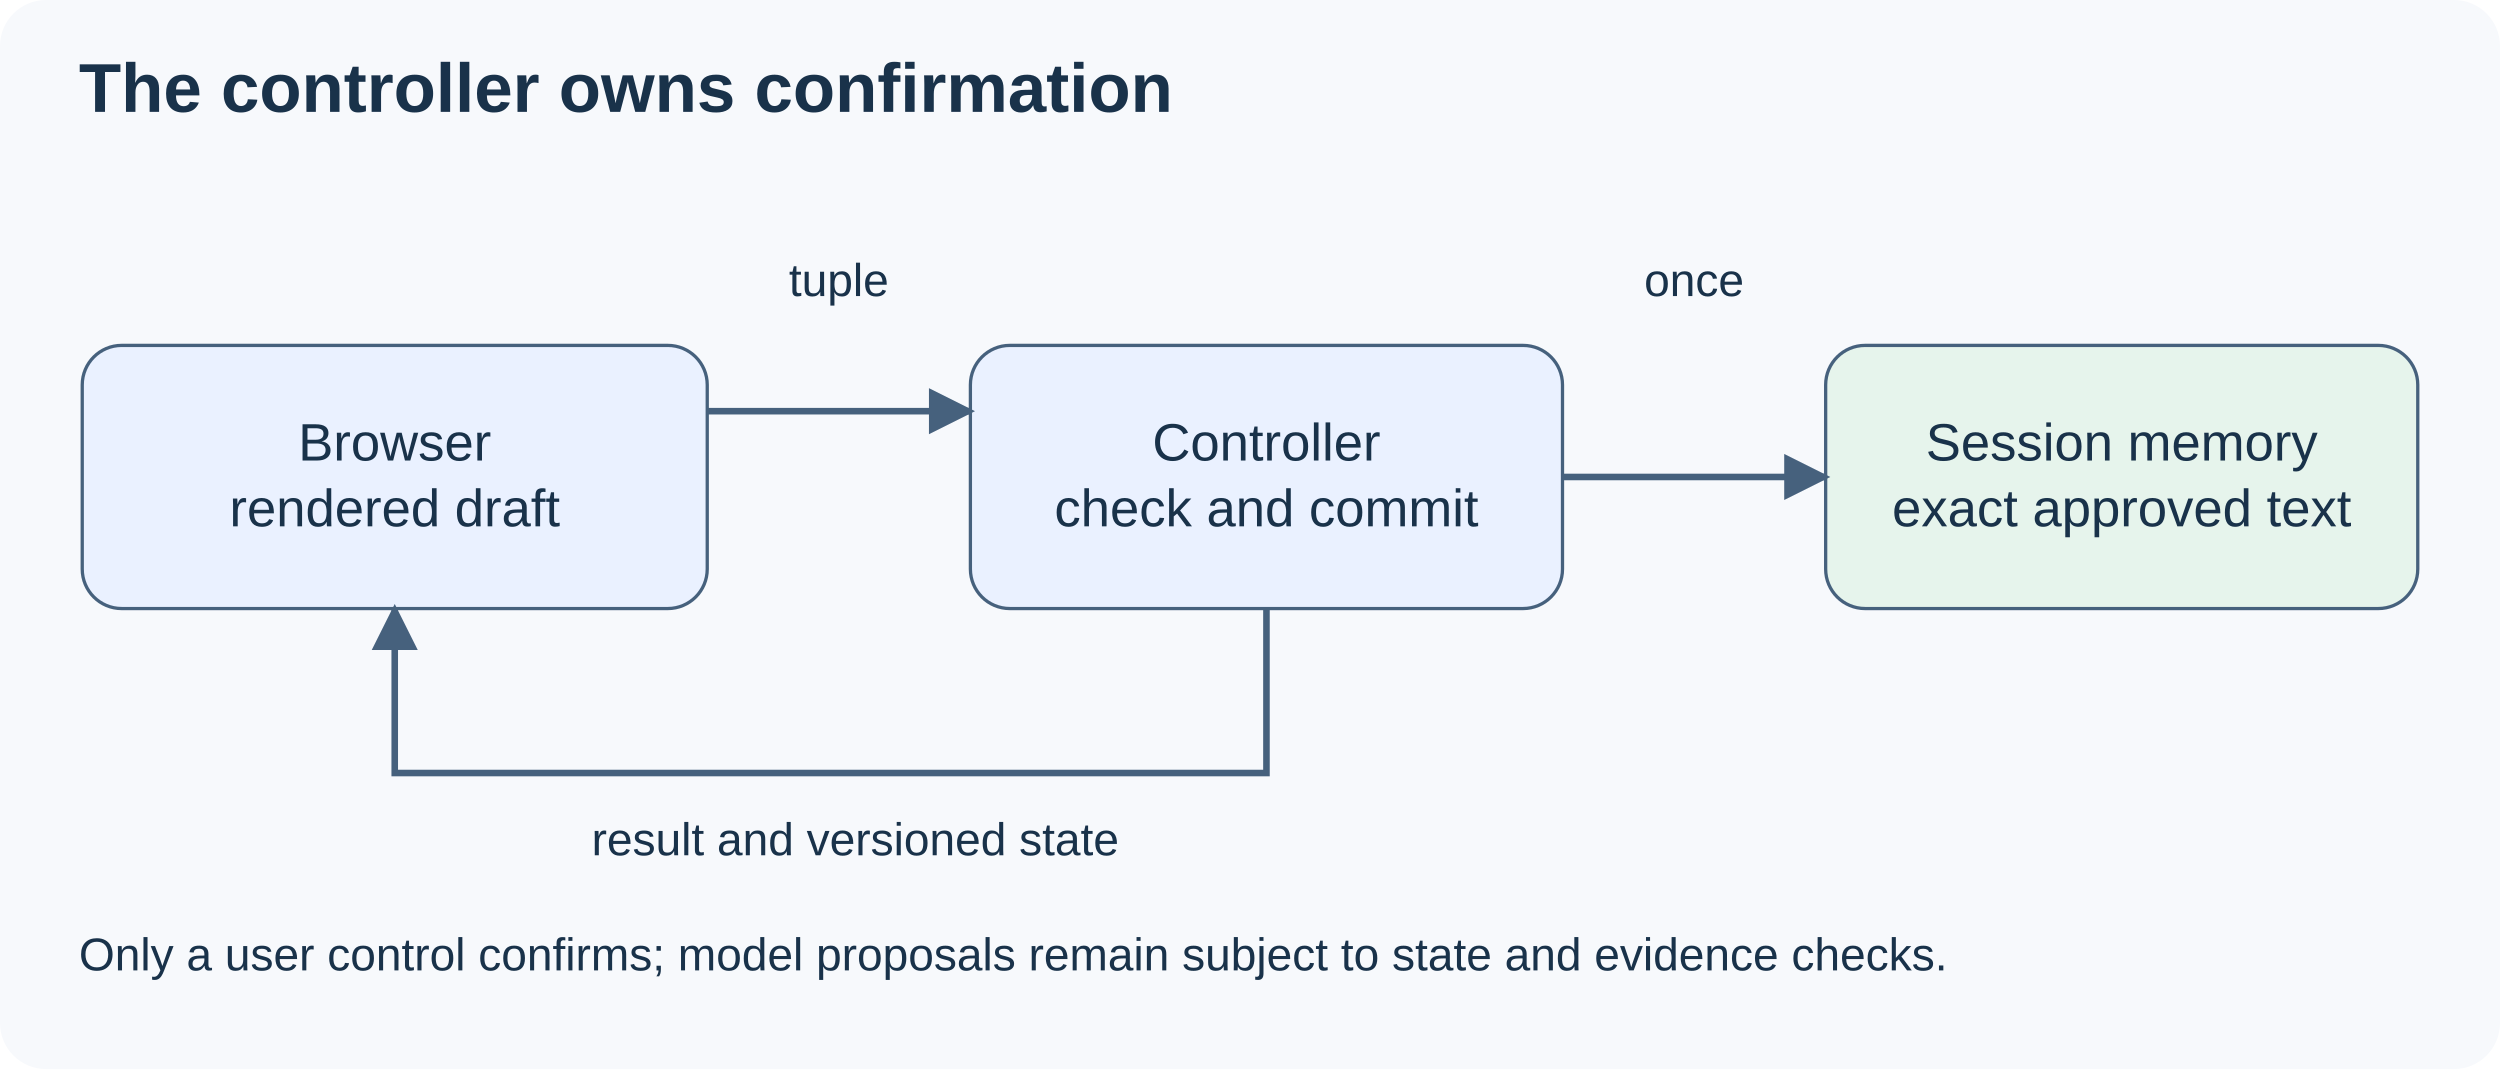
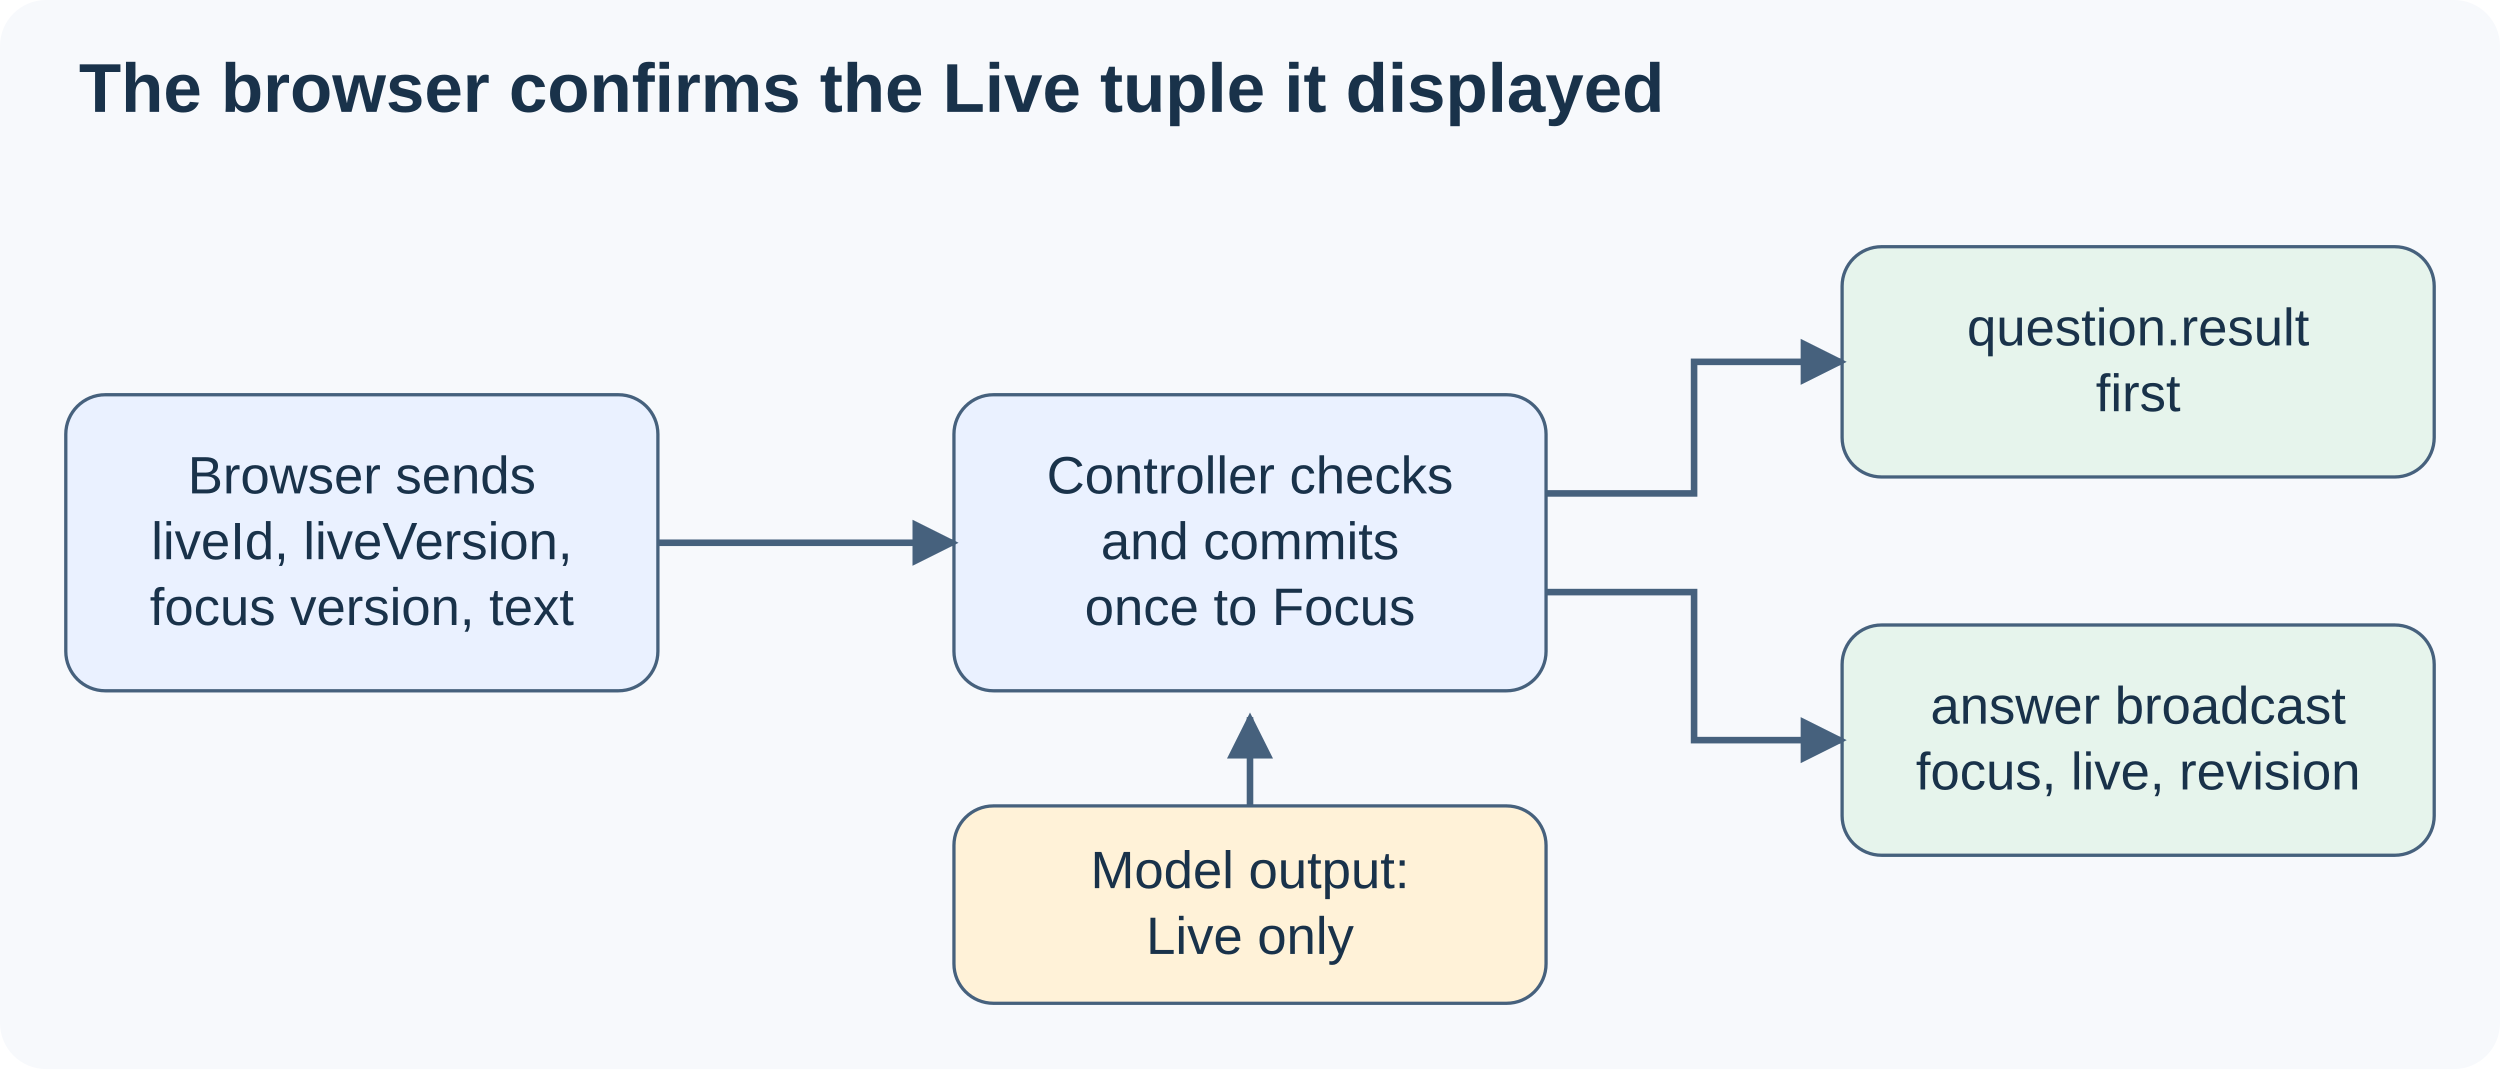
<svg xmlns="http://www.w3.org/2000/svg" viewBox="0 0 760 325" role="img" aria-labelledby="title desc">
  <defs>
    <marker id="arrow" viewBox="0 0 10 10" refX="9" refY="5" markerWidth="7" markerHeight="7" orient="auto-start-reverse">
      <path d="M0 0 L10 5 L0 10Z" fill="#46617d" />
    </marker>
  </defs>
  <style>text{font:16px Arial,sans-serif;fill:#19324a}.small{font-size:14px}.heading{font-size:21px;font-weight:bold}</style>
  <rect width="760" height="325" rx="14" fill="#f7f9fc" />
-   <text x="24" y="34" class="heading">The controller owns confirmation</text>
-   <rect x="25" y="105" width="190" height="80" rx="12" fill="#eaf1ff" stroke="#46617d" />
-   <text x="120" y="140" text-anchor="middle">Browser</text>
-   <text x="120" y="160" text-anchor="middle">rendered draft</text>
-   <rect x="295" y="105" width="180" height="80" rx="12" fill="#eaf1ff" stroke="#46617d" />
-   <text x="385" y="140" text-anchor="middle">Controller</text>
-   <text x="385" y="160" text-anchor="middle">check and commit</text>
-   <rect x="555" y="105" width="180" height="80" rx="12" fill="#e6f4ec" stroke="#46617d" />
-   <text x="645" y="140" text-anchor="middle">Session memory</text>
-   <text x="645" y="160" text-anchor="middle">exact approved text</text>
-   <path d="M215 125 H295" fill="none" stroke="#46617d" stroke-width="2" marker-end="url(#arrow)" />
-   <text x="255" y="90" text-anchor="middle" class="small">tuple</text>
-   <path d="M475 145 H555" fill="none" stroke="#46617d" stroke-width="2" marker-end="url(#arrow)" />
-   <text x="515" y="90" text-anchor="middle" class="small">once</text>
-   <path d="M385 185 V235 H120 V185" fill="none" stroke="#46617d" stroke-width="2" marker-end="url(#arrow)" />
-   <text x="260" y="260" text-anchor="middle" class="small">result and versioned state</text>
-   <text x="24" y="295" class="small">Only a user control confirms; model proposals remain subject to state and evidence checks.</text>
+   <text x="24" y="34" class="heading">The browser confirms the Live tuple it displayed</text>
+   <rect x="20" y="120" width="180" height="90" rx="12" fill="#eaf1ff" stroke="#46617d" />
+   <text x="110.0" y="150.0" text-anchor="middle">Browser sends</text>
+   <text x="110.0" y="170.0" text-anchor="middle">liveId, liveVersion,</text>
+   <text x="110.0" y="190.0" text-anchor="middle">focus version, text</text>
+   <rect x="290" y="120" width="180" height="90" rx="12" fill="#eaf1ff" stroke="#46617d" />
+   <text x="380.0" y="150.0" text-anchor="middle">Controller checks</text>
+   <text x="380.0" y="170.0" text-anchor="middle">and commits</text>
+   <text x="380.0" y="190.0" text-anchor="middle">once to Focus</text>
+   <rect x="560" y="75" width="180" height="70" rx="12" fill="#e6f4ec" stroke="#46617d" />
+   <text x="650.0" y="105.0" text-anchor="middle">question.result</text>
+   <text x="650.0" y="125.0" text-anchor="middle">first</text>
+   <rect x="560" y="190" width="180" height="70" rx="12" fill="#e6f4ec" stroke="#46617d" />
+   <text x="650.0" y="220.0" text-anchor="middle">answer broadcast</text>
+   <text x="650.0" y="240.0" text-anchor="middle">focus, live, revision</text>
+   <rect x="290" y="245" width="180" height="60" rx="12" fill="#fff2d8" stroke="#46617d" />
+   <text x="380.0" y="270.0" text-anchor="middle">Model output:</text>
+   <text x="380.0" y="290.0" text-anchor="middle">Live only</text>
+   <path d="M200 165 H290" fill="none" stroke="#46617d" stroke-width="2" marker-end="url(#arrow)" />
+   <path d="M470 150 H515 V110 H560" fill="none" stroke="#46617d" stroke-width="2" marker-end="url(#arrow)" />
+   <path d="M470 180 H515 V225 H560" fill="none" stroke="#46617d" stroke-width="2" marker-end="url(#arrow)" />
+   <path d="M380 245 V218" fill="none" stroke="#46617d" stroke-width="2" marker-end="url(#arrow)" />
</svg>
